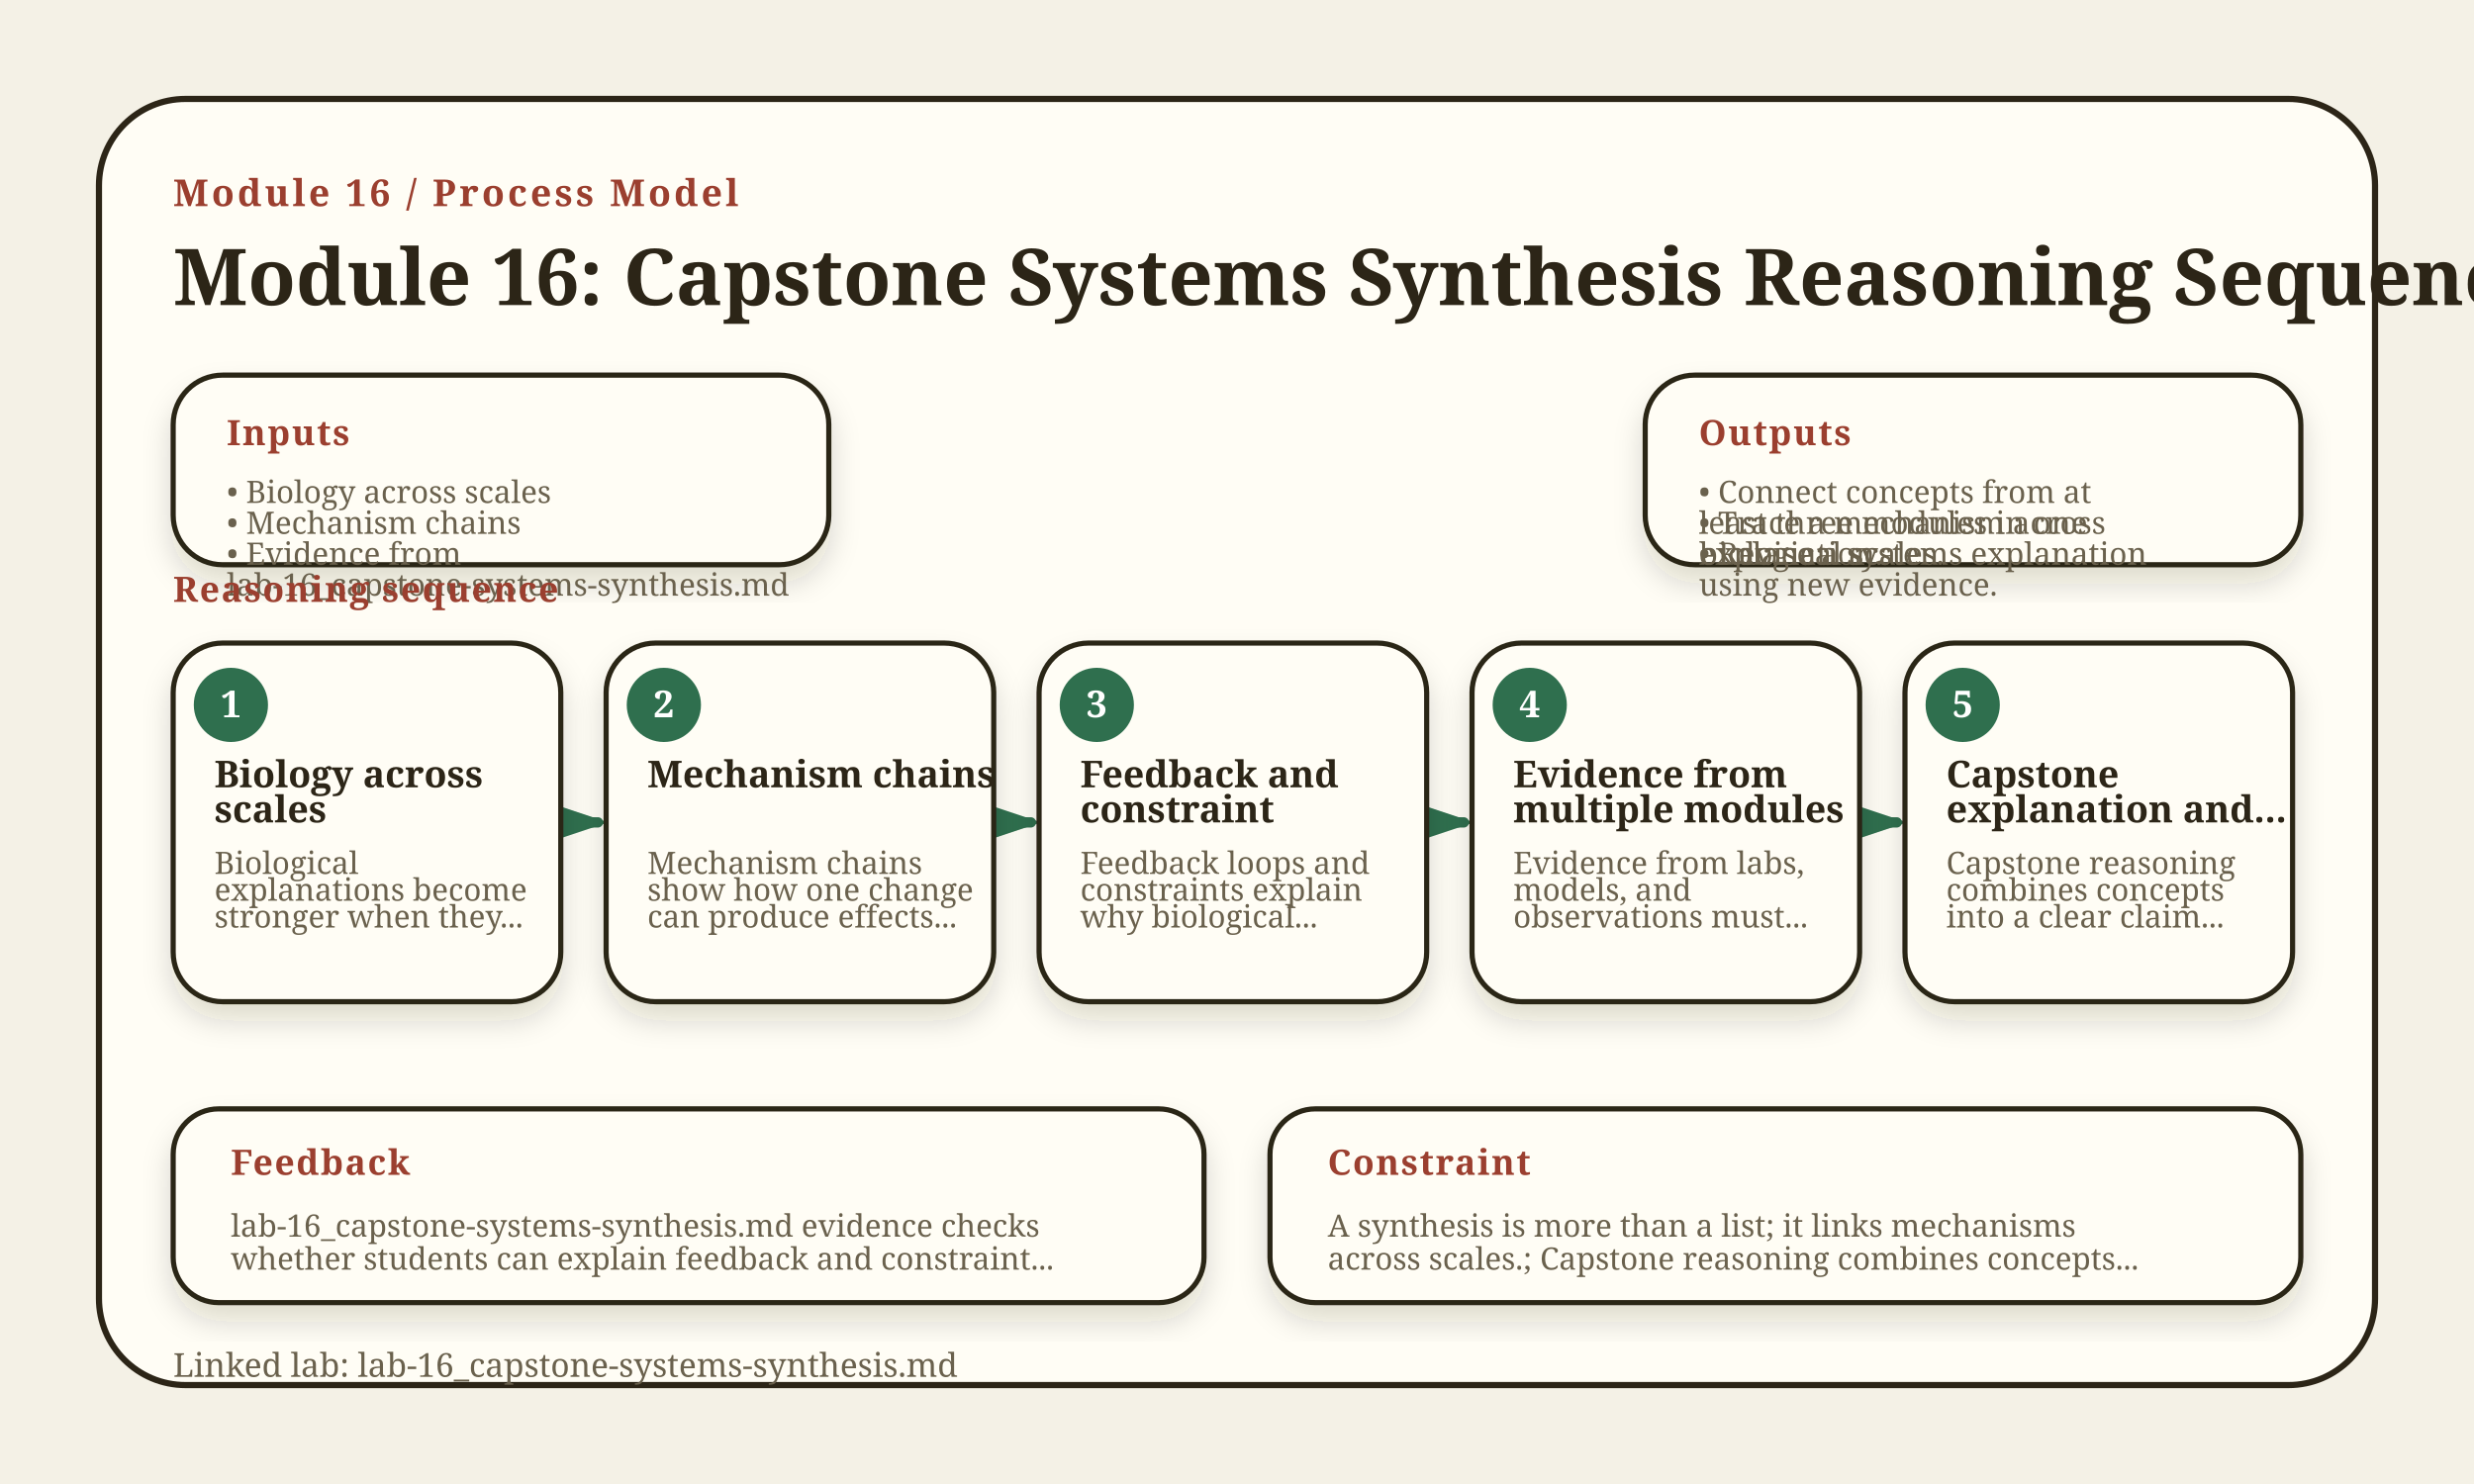
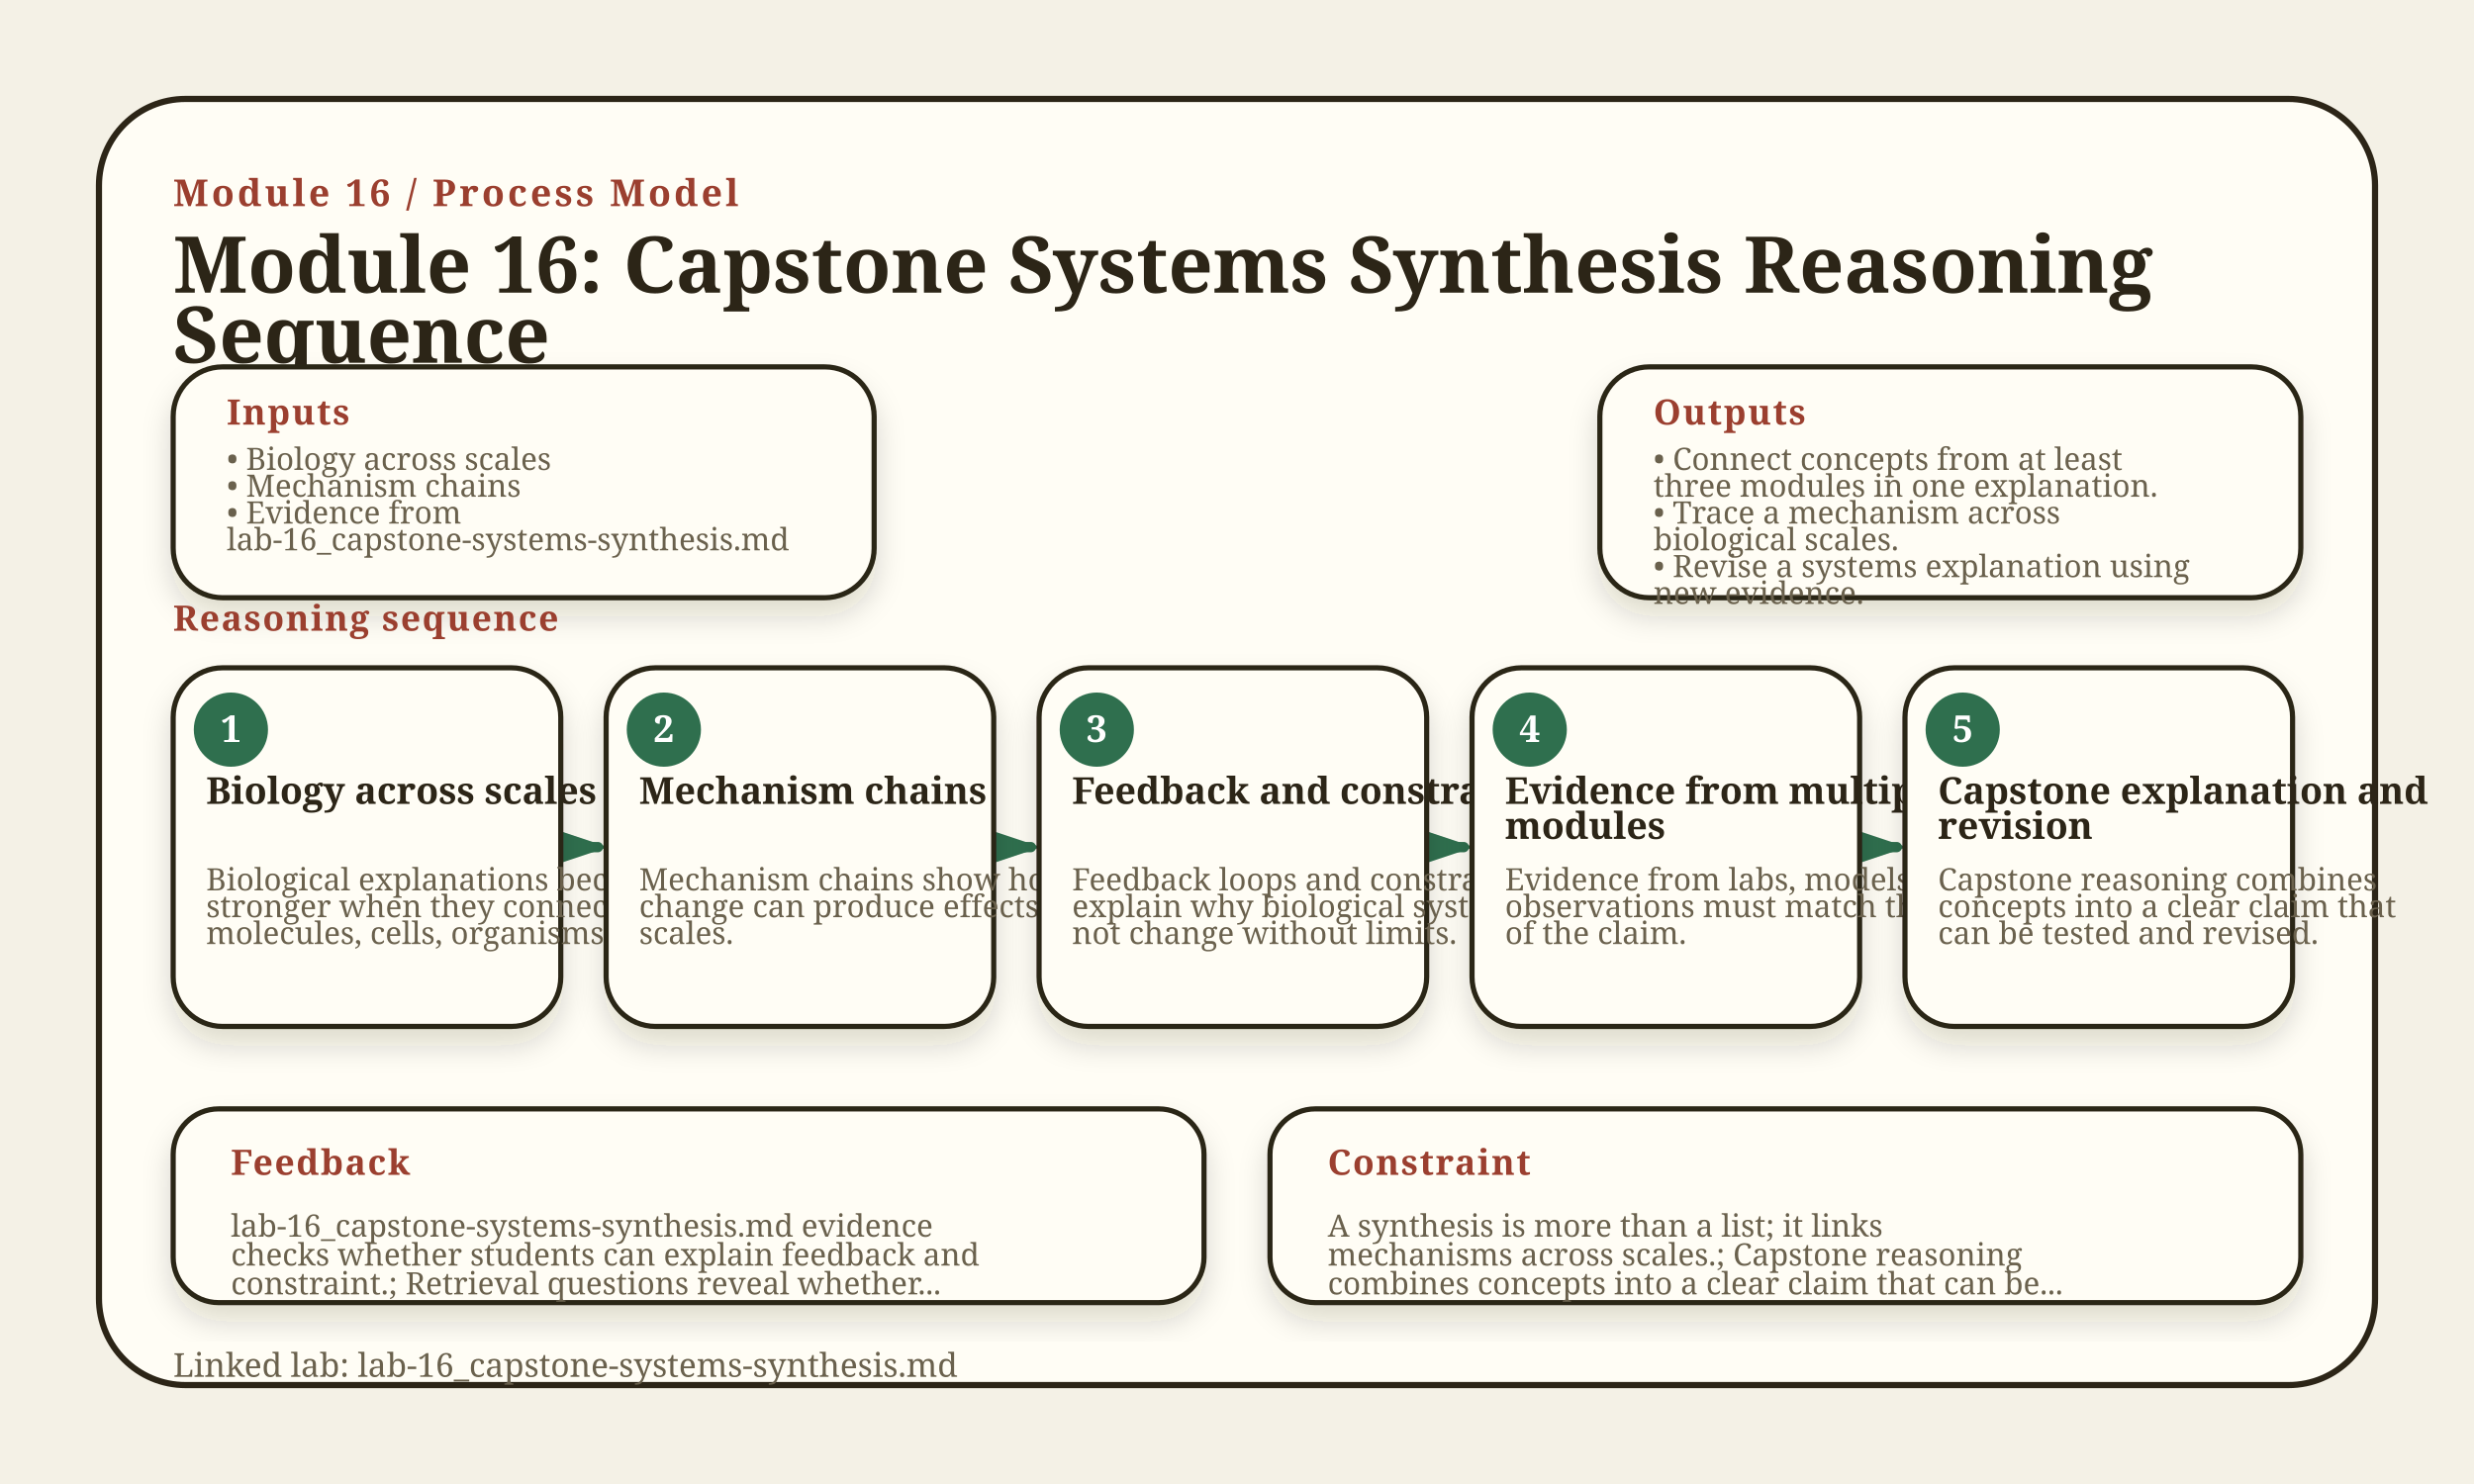
<svg xmlns="http://www.w3.org/2000/svg" width="1200" height="720" viewBox="0 0 1200 720" role="img" aria-label="Module 16: Capstone Systems Synthesis Reasoning Sequence">
  <style>
    .bg { fill: #f4f1e6; }
    .halo { fill: url(#wash); opacity: 0.92; }
    .frame { fill: #fffdf5; stroke: #2c2517; stroke-width: 3; }
    .eyebrow { fill: #9b3f2f; font: 800 18px Georgia, serif; letter-spacing: 1.5px; text-transform: uppercase; }
    .title-text { fill: #2c2517; font: 800 38px Georgia, serif; }
    .footer { fill: #6a614d; font: 16px Georgia, serif; }
    .claim-card, .side-card, .feedback-card, .prompt-card, .routine-card, .stage-card-bg { fill: #fffdf5; stroke: #2c2517; stroke-width: 2.5; filter: url(#shadow); }
    .claim-kicker, .card-kicker { fill: #9b3f2f; font: 800 17px Georgia, serif; letter-spacing: 0.8px; text-transform: uppercase; }
    .claim-text { fill: #2c2517; font: 700 25px Georgia, serif; }
    .node { fill: #fffdf5; stroke: #2f6f4e; stroke-width: 3; filter: url(#shadow); }
    .node-claim { stroke: #9b3f2f; }
    .node-mechanism { stroke: #2f6f4e; }
    .node-evidence { stroke: #567d46; }
    .node-vocabulary { stroke: #8067a9; }
    .node-application { stroke: #b26b2f; }
    .node-revision { stroke: #8a4351; }
    .cluster-pill { stroke: none; opacity: 0.92; }
    .cluster-claim { fill: #9b3f2f; }
    .cluster-mechanism { fill: #2f6f4e; }
    .cluster-evidence { fill: #6d9c57; }
    .cluster-vocabulary { fill: #9b83c6; }
    .cluster-application { fill: #d28942; }
    .cluster-revision { fill: #b85d70; }
    .cluster-label, .legend-text { fill: white; font: 800 11px Georgia, serif; letter-spacing: 1px; text-transform: uppercase; }
    .node-label { fill: #2c2517; font: 800 20px Georgia, serif; }
    .node-detail { fill: #6a614d; font: 14px Georgia, serif; }
    .edge { stroke: #9b3f2f; stroke-width: 4; stroke-linecap: round; opacity: 0.72; marker-end: url(#arrowhead); }
-     .edge-label { fill: #9b3f2f; font: 700 13px Georgia, serif; text-anchor: middle; paint-order: stroke; stroke: #f4f1e6; stroke-width: 4; }
+     .edge-label { fill: #9b3f2f; font: 700 12px Georgia, serif; text-anchor: middle; paint-order: stroke; stroke: #f4f1e6; stroke-width: 5; }
    .stage-dot { fill: #2f6f4e; }
    .stage-num { fill: white; font: 900 18px Georgia, serif; }
    .stage-label { fill: #2c2517; font: 800 18px Georgia, serif; }
    .stage-detail, .mini-text, .check-text { fill: #6a614d; font: 15px Georgia, serif; }
    .arrow { fill: none; stroke: #2f6f4e; stroke-width: 5; stroke-linecap: round; marker-end: url(#arrowhead); }
    .prompt-text { fill: #2c2517; font: 700 17px Georgia, serif; }
    .routine-text { fill: #2c2517; font: 700 16px Georgia, serif; }
    .retrieval-step-strip { fill: #fffdf5; stroke: #2f6f4e; stroke-width: 2; opacity: 0.96; }
    .palette-high-design { fill: #9b3f2f; }
    @media print { .claim-card, .side-card, .feedback-card, .prompt-card, .routine-card, .node, .stage-card-bg { filter: none; } }
    </style>
  <defs>
    <linearGradient id="wash" x1="0" x2="1" y1="0" y2="1">
      <stop offset="0" stop-color="#fffdf5" />
      <stop offset="1" stop-color="#2f6f4e" stop-opacity="0.18" />
    </linearGradient>
    <filter id="shadow" x="-20%" y="-20%" width="140%" height="140%">
      <feDropShadow dx="0" dy="8" stdDeviation="7" flood-color="#2c2517" flood-opacity="0.16" />
    </filter>
    <marker id="arrowhead" markerWidth="12" markerHeight="8" refX="11" refY="4" orient="auto">
      <polygon points="0 0, 12 4, 0 8" fill="#2f6f4e" />
    </marker>
  </defs>
  <rect class="bg" width="1200" height="720" />
  <rect x="48" y="48" width="1104" height="624" rx="42" class="frame" />
  <text x="84" y="100" class="eyebrow">Module 16 / Process Model</text>
-   <text x="84" y="148" class="title-text">Module 16: Capstone Systems Synthesis Reasoning Sequence</text>
-   <rect x="84" y="182" width="318" height="92" rx="24" class="side-card" />
-   <text x="110" y="216" class="card-kicker">Inputs</text>
-   <text x="110.0" y="244.0" class="mini-text">
+   <text x="84.0" y="142.0" class="title-text">
+     <tspan x="84.0" dy="0">Module 16: Capstone Systems Synthesis Reasoning</tspan>
+     <tspan x="84.0" dy="34">Sequence</tspan>
+   </text>
+   <rect x="84" y="178" width="340" height="112" rx="24" class="side-card" />
+   <text x="110" y="206" class="card-kicker">Inputs</text>
+   <text x="110.0" y="228.0" class="mini-text">
    <tspan x="110.0" dy="0">• Biology across scales</tspan>
  </text>
-   <text x="110.0" y="259.0" class="mini-text">
+   <text x="110.0" y="241.0" class="mini-text">
    <tspan x="110.0" dy="0">• Mechanism chains</tspan>
  </text>
-   <text x="110.0" y="274.0" class="mini-text">
+   <text x="110.0" y="254.0" class="mini-text">
    <tspan x="110.0" dy="0">• Evidence from</tspan>
-     <tspan x="110.0" dy="15">lab-16_capstone-systems-synthesis.md</tspan>
+     <tspan x="110.0" dy="13">lab-16_capstone-systems-synthesis.md</tspan>
  </text>
-   <rect x="798" y="182" width="318" height="92" rx="24" class="side-card" />
-   <text x="824" y="216" class="card-kicker">Outputs</text>
-   <text x="824.0" y="244.0" class="mini-text">
-     <tspan x="824.0" dy="0">• Connect concepts from at</tspan>
-     <tspan x="824.0" dy="15">least three modules in one</tspan>
-     <tspan x="824.0" dy="15">explanation.</tspan>
+   <rect x="776" y="178" width="340" height="112" rx="24" class="side-card" />
+   <text x="802" y="206" class="card-kicker">Outputs</text>
+   <text x="802.0" y="228.0" class="mini-text">
+     <tspan x="802.0" dy="0">• Connect concepts from at least</tspan>
+     <tspan x="802.0" dy="13">three modules in one explanation.</tspan>
  </text>
-   <text x="824.0" y="259.0" class="mini-text">
-     <tspan x="824.0" dy="0">• Trace a mechanism across</tspan>
-     <tspan x="824.0" dy="15">biological scales.</tspan>
+   <text x="802.0" y="254.0" class="mini-text">
+     <tspan x="802.0" dy="0">• Trace a mechanism across</tspan>
+     <tspan x="802.0" dy="13">biological scales.</tspan>
  </text>
-   <text x="824.0" y="274.0" class="mini-text">
-     <tspan x="824.0" dy="0">• Revise a systems explanation</tspan>
-     <tspan x="824.0" dy="15">using new evidence.</tspan>
+   <text x="802.0" y="280.0" class="mini-text">
+     <tspan x="802.0" dy="0">• Revise a systems explanation using</tspan>
+     <tspan x="802.0" dy="13">new evidence.</tspan>
  </text>
-   <text x="84" y="292" class="card-kicker">Reasoning sequence</text>
-   <path d="M 276.0 399.0 L 290.0 399.0" class="arrow" />
-   <path d="M 486.0 399.0 L 500.0 399.0" class="arrow" />
-   <path d="M 696.0 399.0 L 710.0 399.0" class="arrow" />
-   <path d="M 906.0 399.0 L 920.0 399.0" class="arrow" />
+   <text x="84" y="306" class="card-kicker">Reasoning sequence</text>
+   <path d="M 276.0 411.0 L 290.0 411.0" class="arrow" />
+   <path d="M 486.0 411.0 L 500.0 411.0" class="arrow" />
+   <path d="M 696.0 411.0 L 710.0 411.0" class="arrow" />
+   <path d="M 906.0 411.0 L 920.0 411.0" class="arrow" />
  <g class="stage-card">
-     <rect x="84.0" y="312.0" width="188" height="174" rx="24" class="stage-card-bg" />
-     <circle cx="112.0" cy="342.0" r="18" class="stage-dot" />
-     <text x="112.0" y="348.0" class="stage-num" text-anchor="middle">1</text>
-     <text x="104.0" y="382.0" class="stage-label">
-       <tspan x="104.0" dy="0">Biology across</tspan>
-       <tspan x="104.0" dy="17">scales</tspan>
+     <rect x="84.0" y="324.0" width="188" height="174" rx="24" class="stage-card-bg" />
+     <circle cx="112.0" cy="354.0" r="18" class="stage-dot" />
+     <text x="112.0" y="360.0" class="stage-num" text-anchor="middle">1</text>
+     <text x="100.0" y="390.0" class="stage-label">
+       <tspan x="100.0" dy="0">Biology across scales</tspan>
    </text>
-     <text x="104.0" y="424.0" class="stage-detail">
-       <tspan x="104.0" dy="0">Biological</tspan>
-       <tspan x="104.0" dy="13">explanations become</tspan>
-       <tspan x="104.0" dy="13">stronger when they...</tspan>
+     <text x="100.0" y="432.0" class="stage-detail">
+       <tspan x="100.0" dy="0">Biological explanations become</tspan>
+       <tspan x="100.0" dy="13">stronger when they connect</tspan>
+       <tspan x="100.0" dy="13">molecules, cells, organisms...</tspan>
    </text>
  </g>
  <g class="stage-card">
-     <rect x="294.0" y="312.0" width="188" height="174" rx="24" class="stage-card-bg" />
-     <circle cx="322.0" cy="342.0" r="18" class="stage-dot" />
-     <text x="322.0" y="348.0" class="stage-num" text-anchor="middle">2</text>
-     <text x="314.0" y="382.0" class="stage-label">
-       <tspan x="314.0" dy="0">Mechanism chains</tspan>
+     <rect x="294.0" y="324.0" width="188" height="174" rx="24" class="stage-card-bg" />
+     <circle cx="322.0" cy="354.0" r="18" class="stage-dot" />
+     <text x="322.0" y="360.0" class="stage-num" text-anchor="middle">2</text>
+     <text x="310.0" y="390.0" class="stage-label">
+       <tspan x="310.0" dy="0">Mechanism chains</tspan>
    </text>
-     <text x="314.0" y="424.0" class="stage-detail">
-       <tspan x="314.0" dy="0">Mechanism chains</tspan>
-       <tspan x="314.0" dy="13">show how one change</tspan>
-       <tspan x="314.0" dy="13">can produce effects...</tspan>
+     <text x="310.0" y="432.0" class="stage-detail">
+       <tspan x="310.0" dy="0">Mechanism chains show how one</tspan>
+       <tspan x="310.0" dy="13">change can produce effects across</tspan>
+       <tspan x="310.0" dy="13">scales.</tspan>
    </text>
  </g>
  <g class="stage-card">
-     <rect x="504.0" y="312.0" width="188" height="174" rx="24" class="stage-card-bg" />
-     <circle cx="532.0" cy="342.0" r="18" class="stage-dot" />
-     <text x="532.0" y="348.0" class="stage-num" text-anchor="middle">3</text>
-     <text x="524.0" y="382.0" class="stage-label">
-       <tspan x="524.0" dy="0">Feedback and</tspan>
-       <tspan x="524.0" dy="17">constraint</tspan>
+     <rect x="504.0" y="324.0" width="188" height="174" rx="24" class="stage-card-bg" />
+     <circle cx="532.0" cy="354.0" r="18" class="stage-dot" />
+     <text x="532.0" y="360.0" class="stage-num" text-anchor="middle">3</text>
+     <text x="520.0" y="390.0" class="stage-label">
+       <tspan x="520.0" dy="0">Feedback and constraint</tspan>
    </text>
-     <text x="524.0" y="424.0" class="stage-detail">
-       <tspan x="524.0" dy="0">Feedback loops and</tspan>
-       <tspan x="524.0" dy="13">constraints explain</tspan>
-       <tspan x="524.0" dy="13">why biological...</tspan>
+     <text x="520.0" y="432.0" class="stage-detail">
+       <tspan x="520.0" dy="0">Feedback loops and constraints</tspan>
+       <tspan x="520.0" dy="13">explain why biological systems do</tspan>
+       <tspan x="520.0" dy="13">not change without limits.</tspan>
    </text>
  </g>
  <g class="stage-card">
-     <rect x="714.0" y="312.0" width="188" height="174" rx="24" class="stage-card-bg" />
-     <circle cx="742.0" cy="342.0" r="18" class="stage-dot" />
-     <text x="742.0" y="348.0" class="stage-num" text-anchor="middle">4</text>
-     <text x="734.0" y="382.0" class="stage-label">
-       <tspan x="734.0" dy="0">Evidence from</tspan>
-       <tspan x="734.0" dy="17">multiple modules</tspan>
+     <rect x="714.0" y="324.0" width="188" height="174" rx="24" class="stage-card-bg" />
+     <circle cx="742.0" cy="354.0" r="18" class="stage-dot" />
+     <text x="742.0" y="360.0" class="stage-num" text-anchor="middle">4</text>
+     <text x="730.0" y="390.0" class="stage-label">
+       <tspan x="730.0" dy="0">Evidence from multiple</tspan>
+       <tspan x="730.0" dy="17">modules</tspan>
    </text>
-     <text x="734.0" y="424.0" class="stage-detail">
-       <tspan x="734.0" dy="0">Evidence from labs,</tspan>
-       <tspan x="734.0" dy="13">models, and</tspan>
-       <tspan x="734.0" dy="13">observations must...</tspan>
+     <text x="730.0" y="432.0" class="stage-detail">
+       <tspan x="730.0" dy="0">Evidence from labs, models, and</tspan>
+       <tspan x="730.0" dy="13">observations must match the scale</tspan>
+       <tspan x="730.0" dy="13">of the claim.</tspan>
    </text>
  </g>
  <g class="stage-card">
-     <rect x="924.0" y="312.0" width="188" height="174" rx="24" class="stage-card-bg" />
-     <circle cx="952.0" cy="342.0" r="18" class="stage-dot" />
-     <text x="952.0" y="348.0" class="stage-num" text-anchor="middle">5</text>
-     <text x="944.0" y="382.0" class="stage-label">
-       <tspan x="944.0" dy="0">Capstone</tspan>
-       <tspan x="944.0" dy="17">explanation and...</tspan>
+     <rect x="924.0" y="324.0" width="188" height="174" rx="24" class="stage-card-bg" />
+     <circle cx="952.0" cy="354.0" r="18" class="stage-dot" />
+     <text x="952.0" y="360.0" class="stage-num" text-anchor="middle">5</text>
+     <text x="940.0" y="390.0" class="stage-label">
+       <tspan x="940.0" dy="0">Capstone explanation and</tspan>
+       <tspan x="940.0" dy="17">revision</tspan>
    </text>
-     <text x="944.0" y="424.0" class="stage-detail">
-       <tspan x="944.0" dy="0">Capstone reasoning</tspan>
-       <tspan x="944.0" dy="13">combines concepts</tspan>
-       <tspan x="944.0" dy="13">into a clear claim...</tspan>
+     <text x="940.0" y="432.0" class="stage-detail">
+       <tspan x="940.0" dy="0">Capstone reasoning combines</tspan>
+       <tspan x="940.0" dy="13">concepts into a clear claim that</tspan>
+       <tspan x="940.0" dy="13">can be tested and revised.</tspan>
    </text>
  </g>
  <rect x="84" y="538" width="500" height="94" rx="22" class="feedback-card" />
  <text x="112" y="570" class="card-kicker">Feedback</text>
  <text x="112.0" y="600.0" class="mini-text">
-     <tspan x="112.0" dy="0">lab-16_capstone-systems-synthesis.md evidence checks</tspan>
-     <tspan x="112.0" dy="16">whether students can explain feedback and constraint...</tspan>
+     <tspan x="112.0" dy="0">lab-16_capstone-systems-synthesis.md evidence</tspan>
+     <tspan x="112.0" dy="14">checks whether students can explain feedback and</tspan>
+     <tspan x="112.0" dy="14">constraint.; Retrieval questions reveal whether...</tspan>
  </text>
  <rect x="616" y="538" width="500" height="94" rx="22" class="feedback-card" />
  <text x="644" y="570" class="card-kicker">Constraint</text>
  <text x="644.0" y="600.0" class="mini-text">
-     <tspan x="644.0" dy="0">A synthesis is more than a list; it links mechanisms</tspan>
-     <tspan x="644.0" dy="16">across scales.; Capstone reasoning combines concepts...</tspan>
+     <tspan x="644.0" dy="0">A synthesis is more than a list; it links</tspan>
+     <tspan x="644.0" dy="14">mechanisms across scales.; Capstone reasoning</tspan>
+     <tspan x="644.0" dy="14">combines concepts into a clear claim that can be...</tspan>
  </text>
  <text x="84" y="668" class="footer">Linked lab: lab-16_capstone-systems-synthesis.md</text>
</svg>
